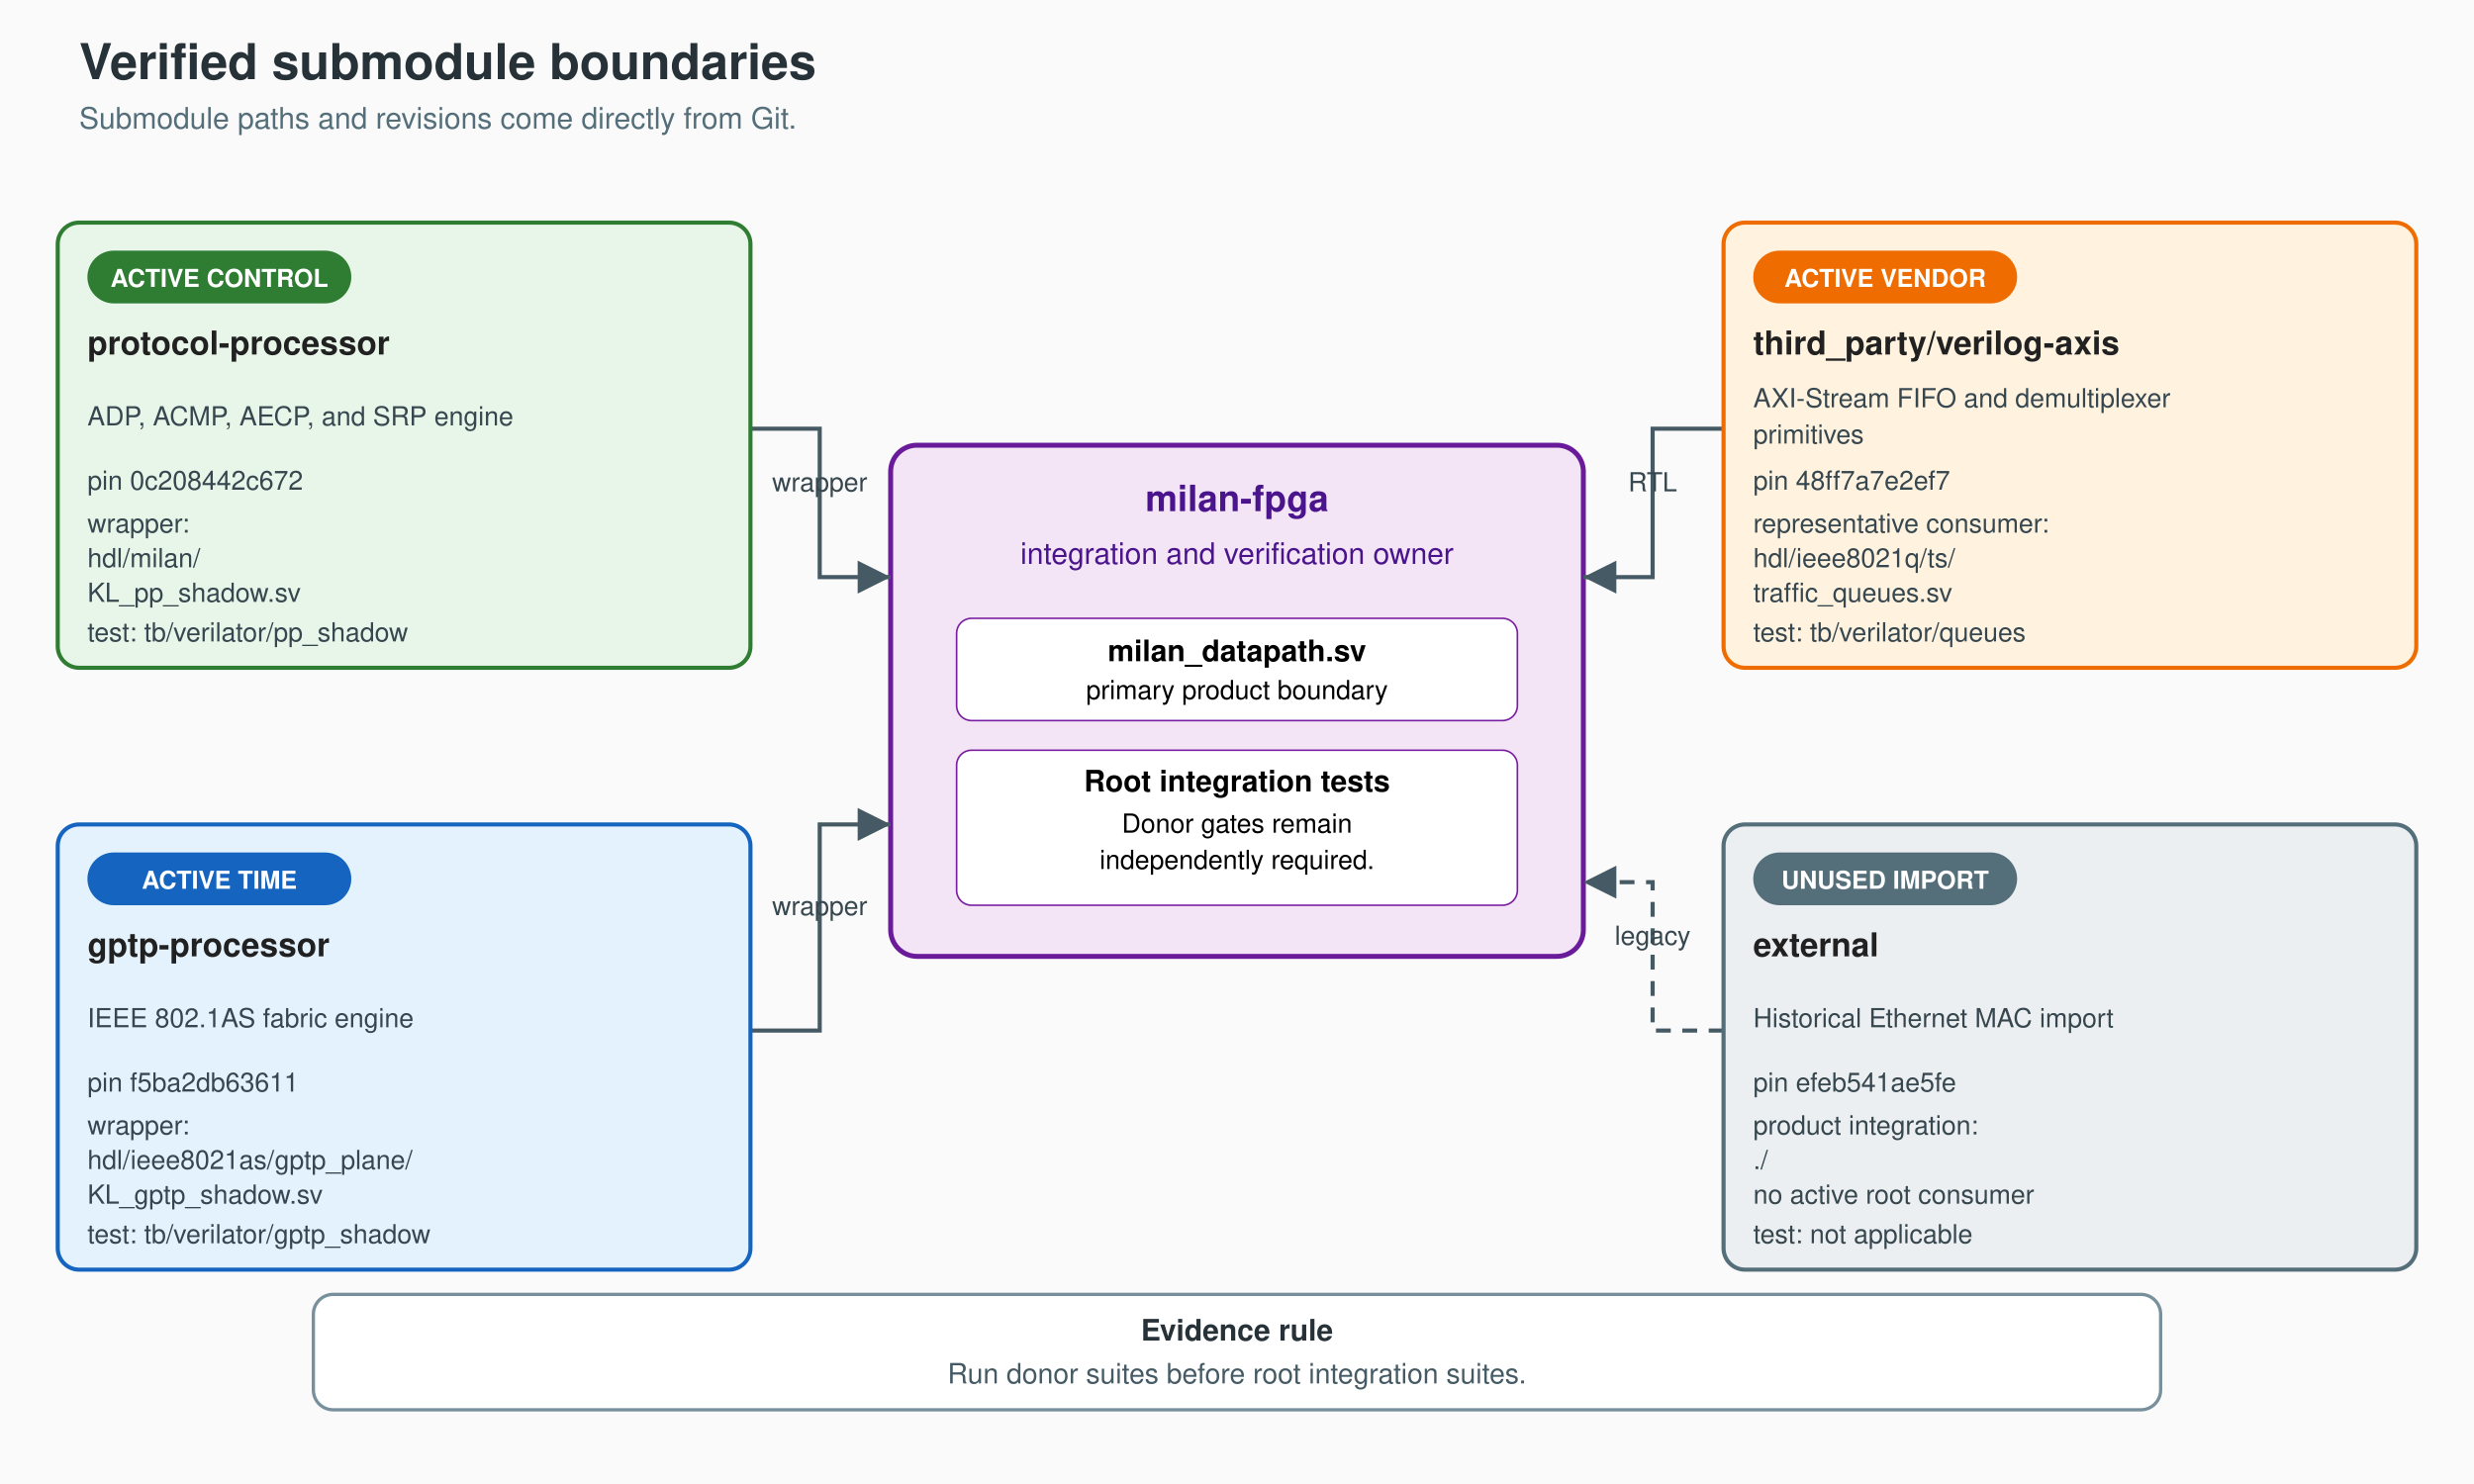
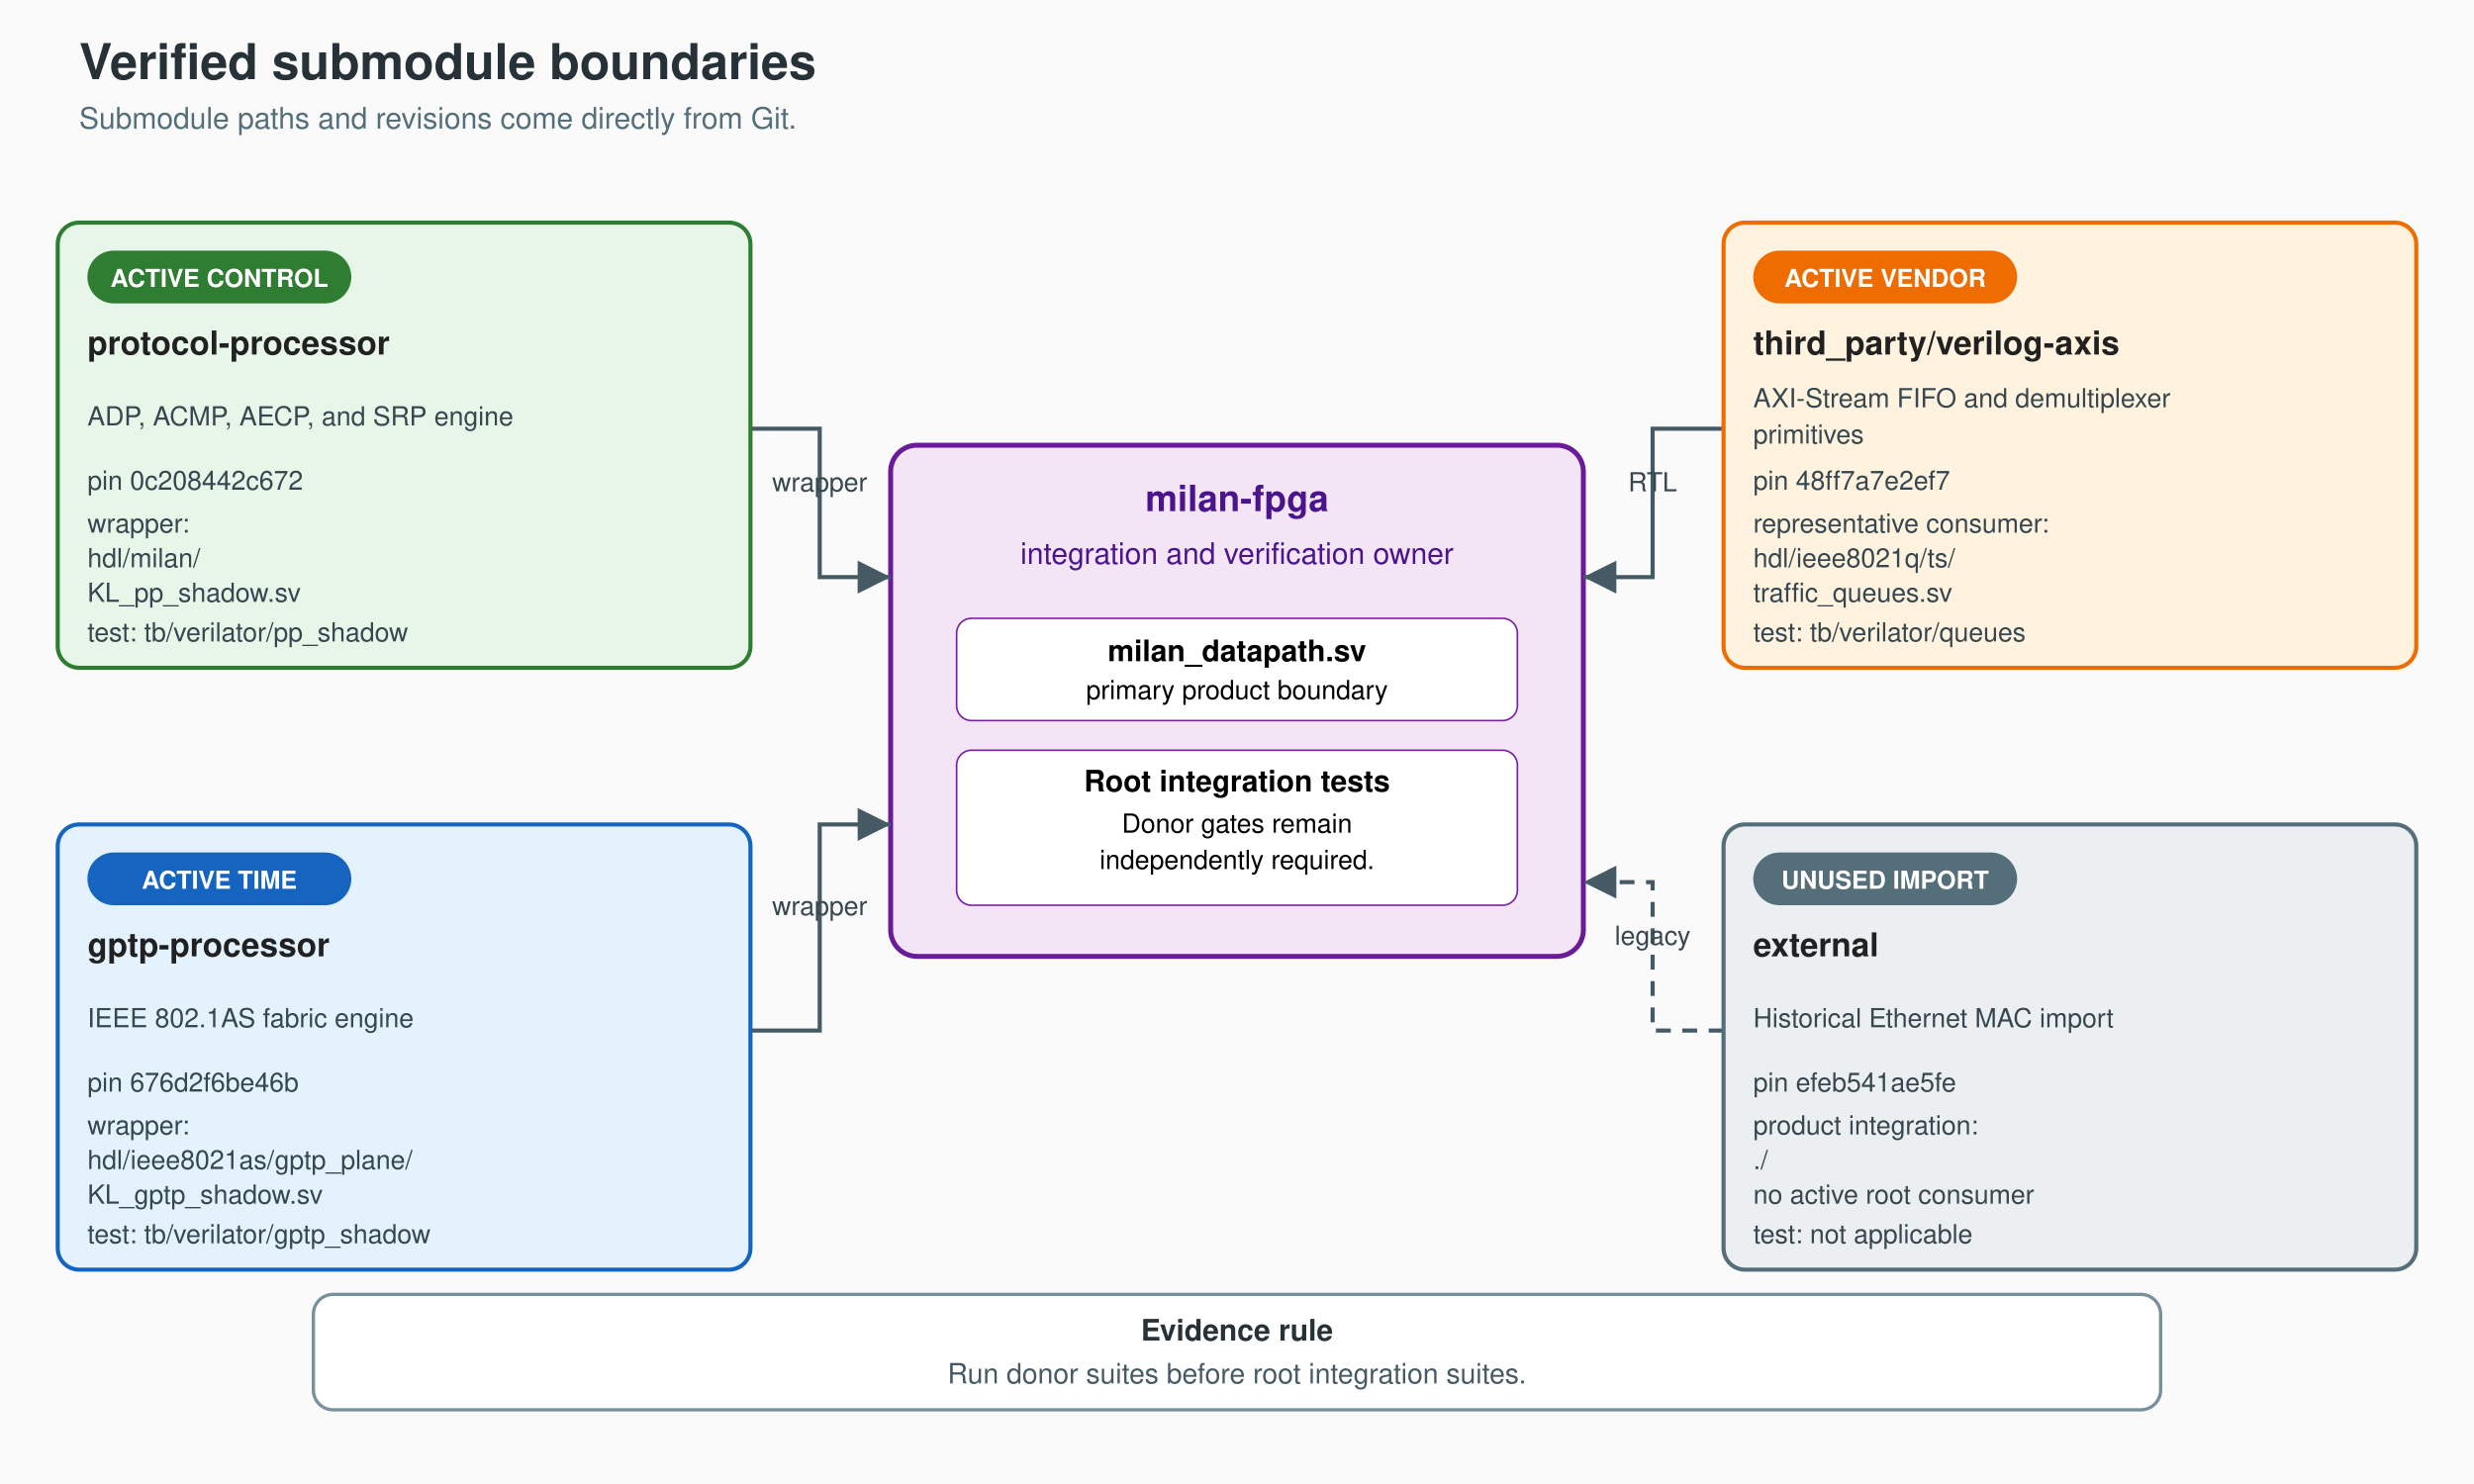
<svg xmlns="http://www.w3.org/2000/svg" width="1500" height="900" viewBox="0 0 1500 900" font-family="Helvetica,Arial,sans-serif">
  <rect width="1500" height="900" fill="#FAFAFA" />
  <defs>
    <marker id="arrow" markerWidth="12" markerHeight="12" refX="8" refY="4" orient="auto">
      <path d="M0,0 L8,4 L0,8 Z" fill="#455A64" />
    </marker>
  </defs>
  <text x="48" y="48" font-size="30" font-weight="bold" fill="#263238">Verified submodule boundaries</text>
  <text x="48" y="78" font-size="18" fill="#546E7A">Submodule paths and revisions come directly from Git.</text>
  <rect x="540" y="270" width="420" height="310" rx="16" fill="#F3E5F5" stroke="#6A1B9A" stroke-width="3" />
  <text x="750" y="310" text-anchor="middle" font-size="22" font-weight="bold" fill="#4A148C">milan-fpga</text>
  <text x="750" y="342" text-anchor="middle" font-size="18" fill="#4A148C">integration and verification owner</text>
  <rect x="580" y="375" width="340" height="62" rx="9" fill="#FFFFFF" stroke="#7B1FA2" />
  <text x="750" y="401" text-anchor="middle" font-size="18" font-weight="bold">milan_datapath.sv</text>
  <text x="750" y="424" text-anchor="middle" font-size="16">primary product boundary</text>
  <rect x="580" y="455" width="340" height="94" rx="9" fill="#FFFFFF" stroke="#7B1FA2" />
  <text x="750" y="480" text-anchor="middle" font-size="18" font-weight="bold">Root integration tests</text>
  <text x="750" y="505" text-anchor="middle" font-size="16">Donor gates remain</text>
  <text x="750" y="527" text-anchor="middle" font-size="16">independently required.</text>
  <path d="M455,260 L497,260 L497,350 L540,350" fill="none" stroke="#455A64" stroke-width="2.5" marker-end="url(#arrow)" />
  <text x="497" y="298" text-anchor="middle" font-size="16" fill="#37474F">wrapper</text>
  <path d="M455,625 L497,625 L497,500 L540,500" fill="none" stroke="#455A64" stroke-width="2.5" marker-end="url(#arrow)" />
  <text x="497" y="555" text-anchor="middle" font-size="16" fill="#37474F">wrapper</text>
  <path d="M1045,260 L1002,260 L1002,350 L960,350" fill="none" stroke="#455A64" stroke-width="2.5" marker-end="url(#arrow)" />
  <text x="1002" y="298" text-anchor="middle" font-size="16" fill="#37474F">RTL</text>
  <path d="M1045,625 L1002,625 L1002,535 L960,535" fill="none" stroke="#455A64" stroke-width="2.5" marker-end="url(#arrow)" stroke-dasharray="9,7" />
  <text x="1002" y="573" text-anchor="middle" font-size="16" fill="#37474F">legacy</text>
  <rect x="35" y="135" width="420" height="270" rx="13" fill="#E8F5E9" stroke="#2E7D32" stroke-width="2.5" />
  <rect x="53" y="152" width="160" height="32" rx="16" fill="#2E7D32" />
  <text x="133" y="174" text-anchor="middle" font-size="15" font-weight="bold" fill="#FFFFFF">ACTIVE CONTROL</text>
  <text x="53" y="215" font-size="20" font-weight="bold" fill="#212121">protocol-processor</text>
  <text x="53" y="258" font-size="16" fill="#37474F">ADP, ACMP, AECP, and SRP engine</text>
  <text x="53" y="297" font-size="16" fill="#37474F">pin 0c208442c672</text>
  <text x="53" y="323" font-size="16" fill="#37474F">wrapper:</text>
  <text x="53" y="344" font-size="16" fill="#37474F">hdl/milan/</text>
  <text x="53" y="365" font-size="16" fill="#37474F">KL_pp_shadow.sv</text>
  <text x="53" y="389" font-size="16" fill="#37474F">test: tb/verilator/pp_shadow</text>
  <rect x="35" y="500" width="420" height="270" rx="13" fill="#E3F2FD" stroke="#1565C0" stroke-width="2.5" />
  <rect x="53" y="517" width="160" height="32" rx="16" fill="#1565C0" />
  <text x="133" y="539" text-anchor="middle" font-size="15" font-weight="bold" fill="#FFFFFF">ACTIVE TIME</text>
  <text x="53" y="580" font-size="20" font-weight="bold" fill="#212121">gptp-processor</text>
  <text x="53" y="623" font-size="16" fill="#37474F">IEEE 802.1AS fabric engine</text>
-   <text x="53" y="662" font-size="16" fill="#37474F">pin f5ba2db63611</text>
+   <text x="53" y="662" font-size="16" fill="#37474F">pin 676d2f6be46b</text>
  <text x="53" y="688" font-size="16" fill="#37474F">wrapper:</text>
  <text x="53" y="709" font-size="16" fill="#37474F">hdl/ieee8021as/gptp_plane/</text>
  <text x="53" y="730" font-size="16" fill="#37474F">KL_gptp_shadow.sv</text>
  <text x="53" y="754" font-size="16" fill="#37474F">test: tb/verilator/gptp_shadow</text>
  <rect x="1045" y="135" width="420" height="270" rx="13" fill="#FFF3E0" stroke="#EF6C00" stroke-width="2.5" />
  <rect x="1063" y="152" width="160" height="32" rx="16" fill="#EF6C00" />
  <text x="1143" y="174" text-anchor="middle" font-size="15" font-weight="bold" fill="#FFFFFF">ACTIVE VENDOR</text>
  <text x="1063" y="215" font-size="20" font-weight="bold" fill="#212121">third_party/verilog-axis</text>
  <text x="1063" y="247" font-size="16" fill="#37474F">AXI-Stream FIFO and demultiplexer</text>
  <text x="1063" y="269" font-size="16" fill="#37474F">primitives</text>
  <text x="1063" y="297" font-size="16" fill="#37474F">pin 48ff7a7e2ef7</text>
  <text x="1063" y="323" font-size="16" fill="#37474F">representative consumer:</text>
  <text x="1063" y="344" font-size="16" fill="#37474F">hdl/ieee8021q/ts/</text>
  <text x="1063" y="365" font-size="16" fill="#37474F">traffic_queues.sv</text>
  <text x="1063" y="389" font-size="16" fill="#37474F">test: tb/verilator/queues</text>
  <rect x="1045" y="500" width="420" height="270" rx="13" fill="#ECEFF1" stroke="#546E7A" stroke-width="2.5" />
  <rect x="1063" y="517" width="160" height="32" rx="16" fill="#546E7A" />
  <text x="1143" y="539" text-anchor="middle" font-size="15" font-weight="bold" fill="#FFFFFF">UNUSED IMPORT</text>
  <text x="1063" y="580" font-size="20" font-weight="bold" fill="#212121">external</text>
  <text x="1063" y="623" font-size="16" fill="#37474F">Historical Ethernet MAC import</text>
  <text x="1063" y="662" font-size="16" fill="#37474F">pin efeb541ae5fe</text>
  <text x="1063" y="688" font-size="16" fill="#37474F">product integration:</text>
  <text x="1063" y="709" font-size="16" fill="#37474F">./</text>
  <text x="1063" y="730" font-size="16" fill="#37474F">no active root consumer</text>
  <text x="1063" y="754" font-size="16" fill="#37474F">test: not applicable</text>
  <rect x="190" y="785" width="1120" height="70" rx="12" fill="#FFFFFF" stroke="#78909C" stroke-width="2" />
  <text x="750" y="813" text-anchor="middle" font-size="18" font-weight="bold" fill="#263238">Evidence rule</text>
  <text x="750" y="839" text-anchor="middle" font-size="17" fill="#455A64">Run donor suites before root integration suites.</text>
</svg>
